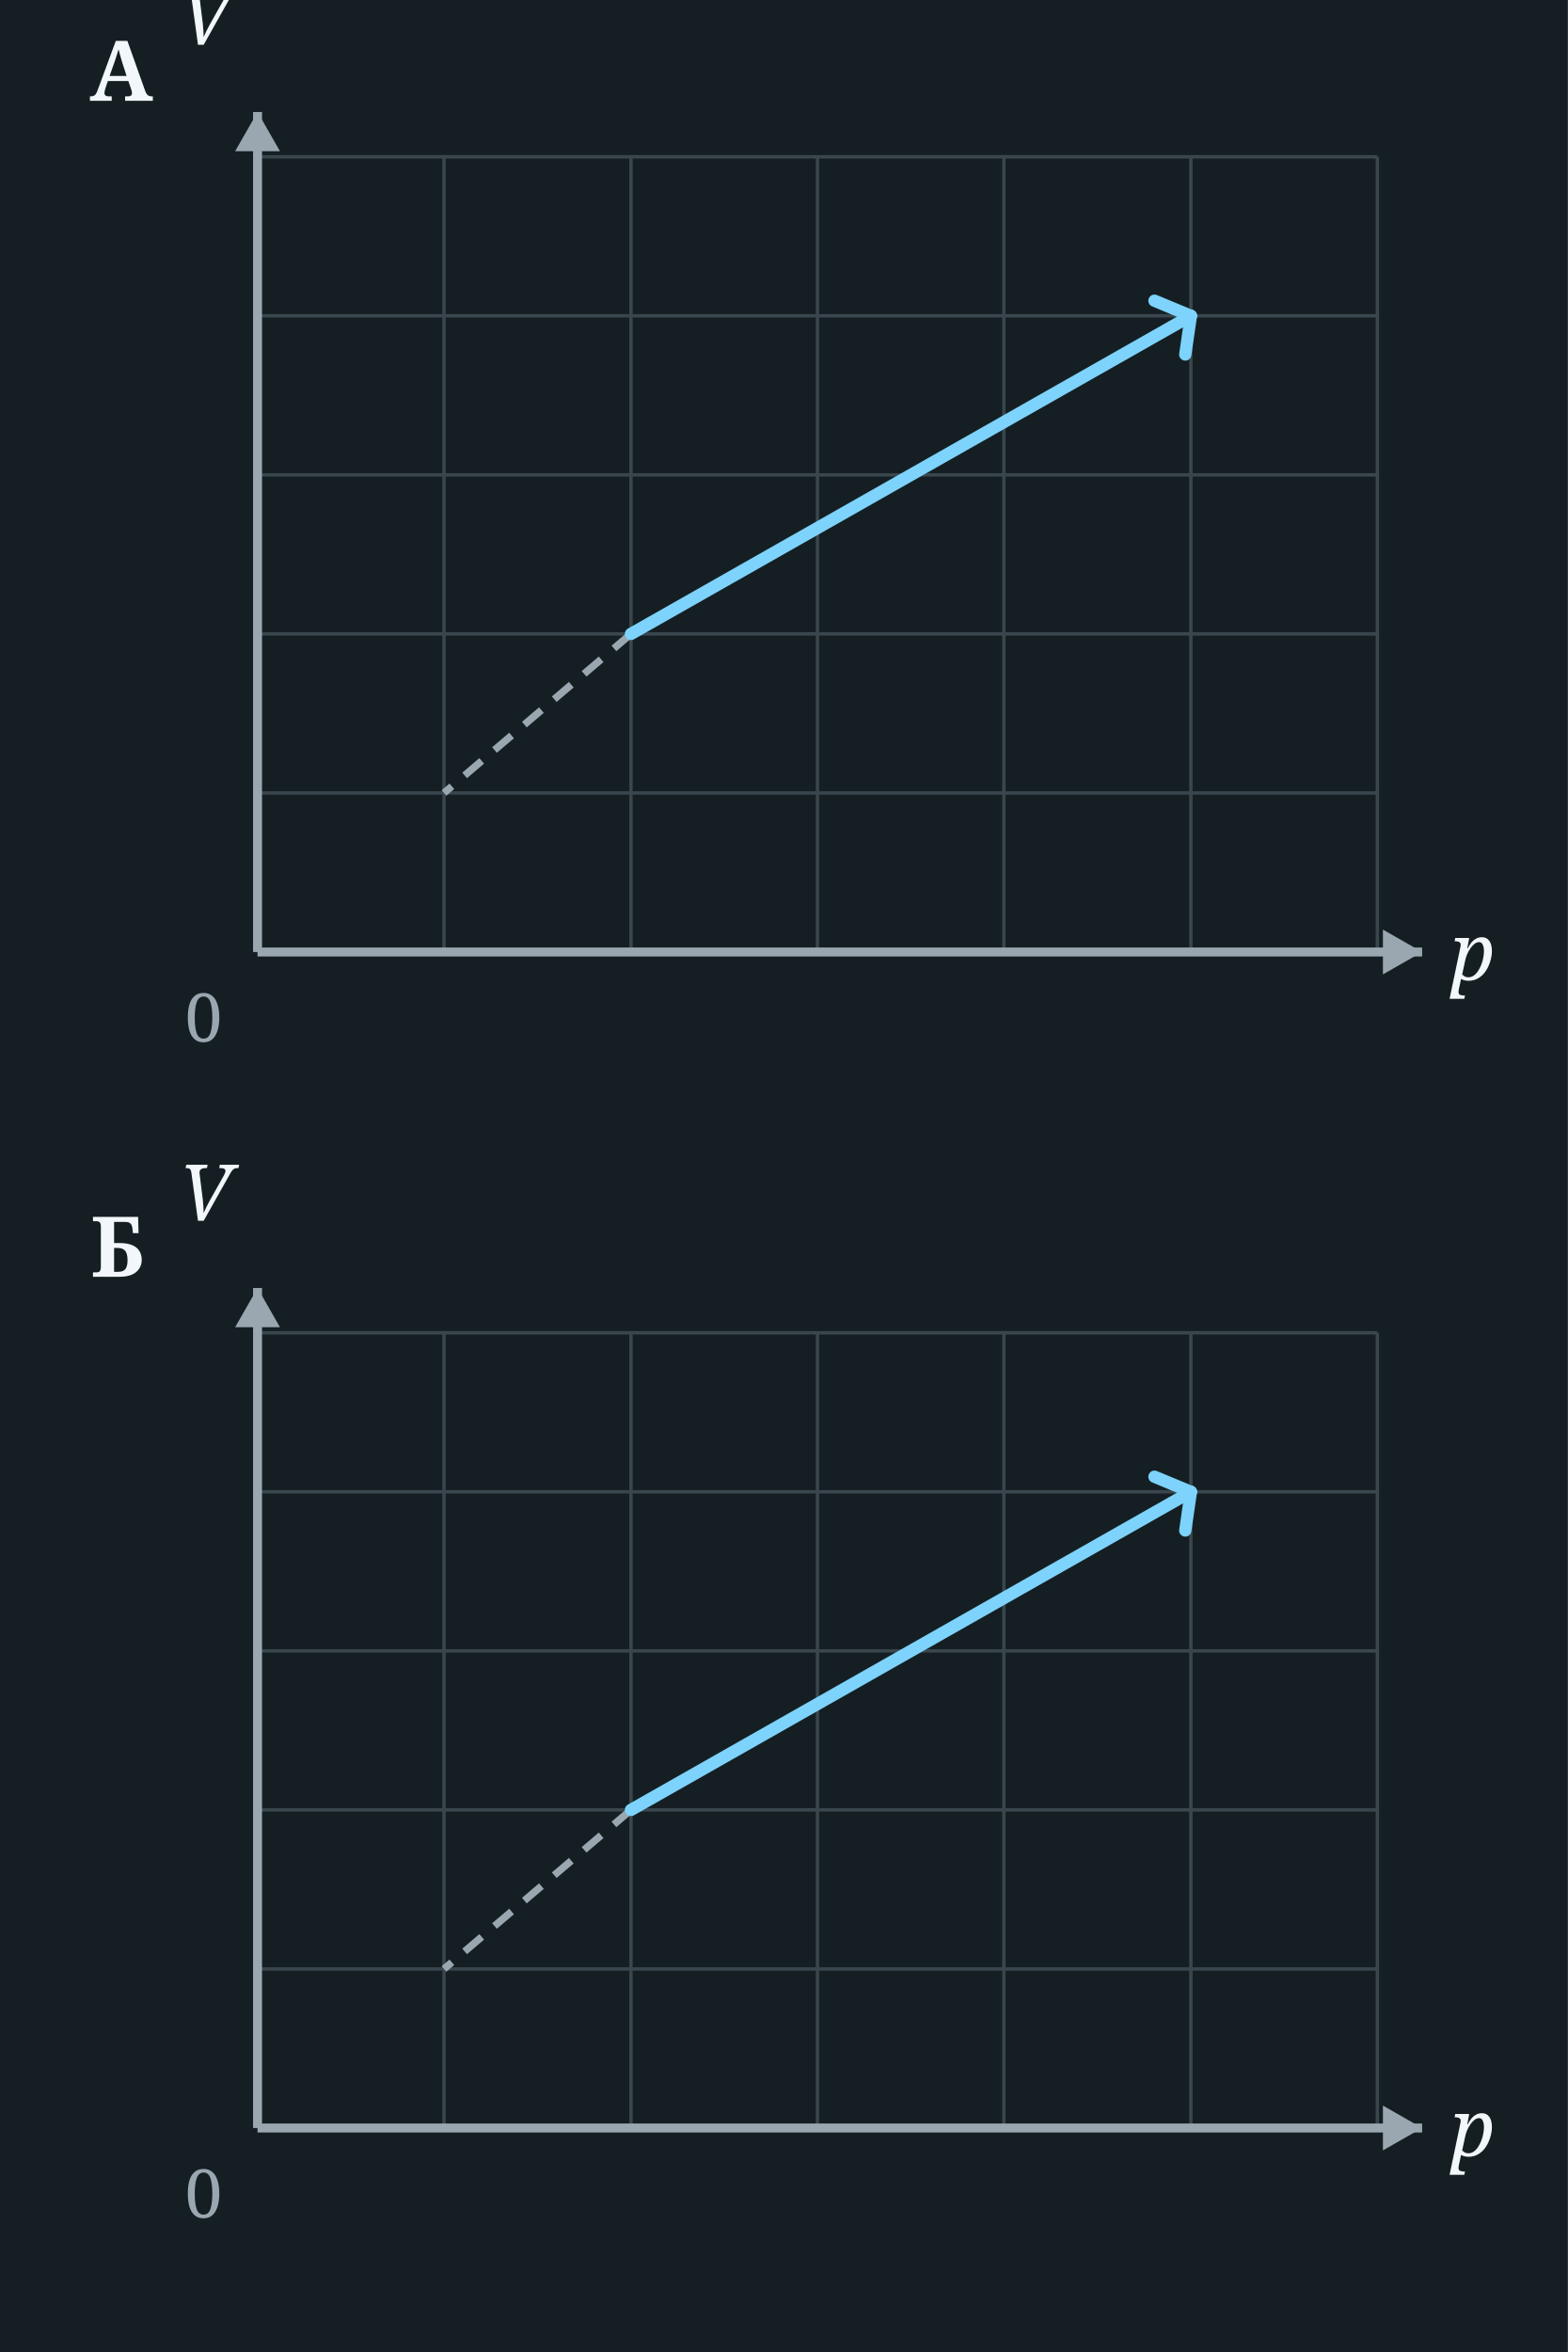
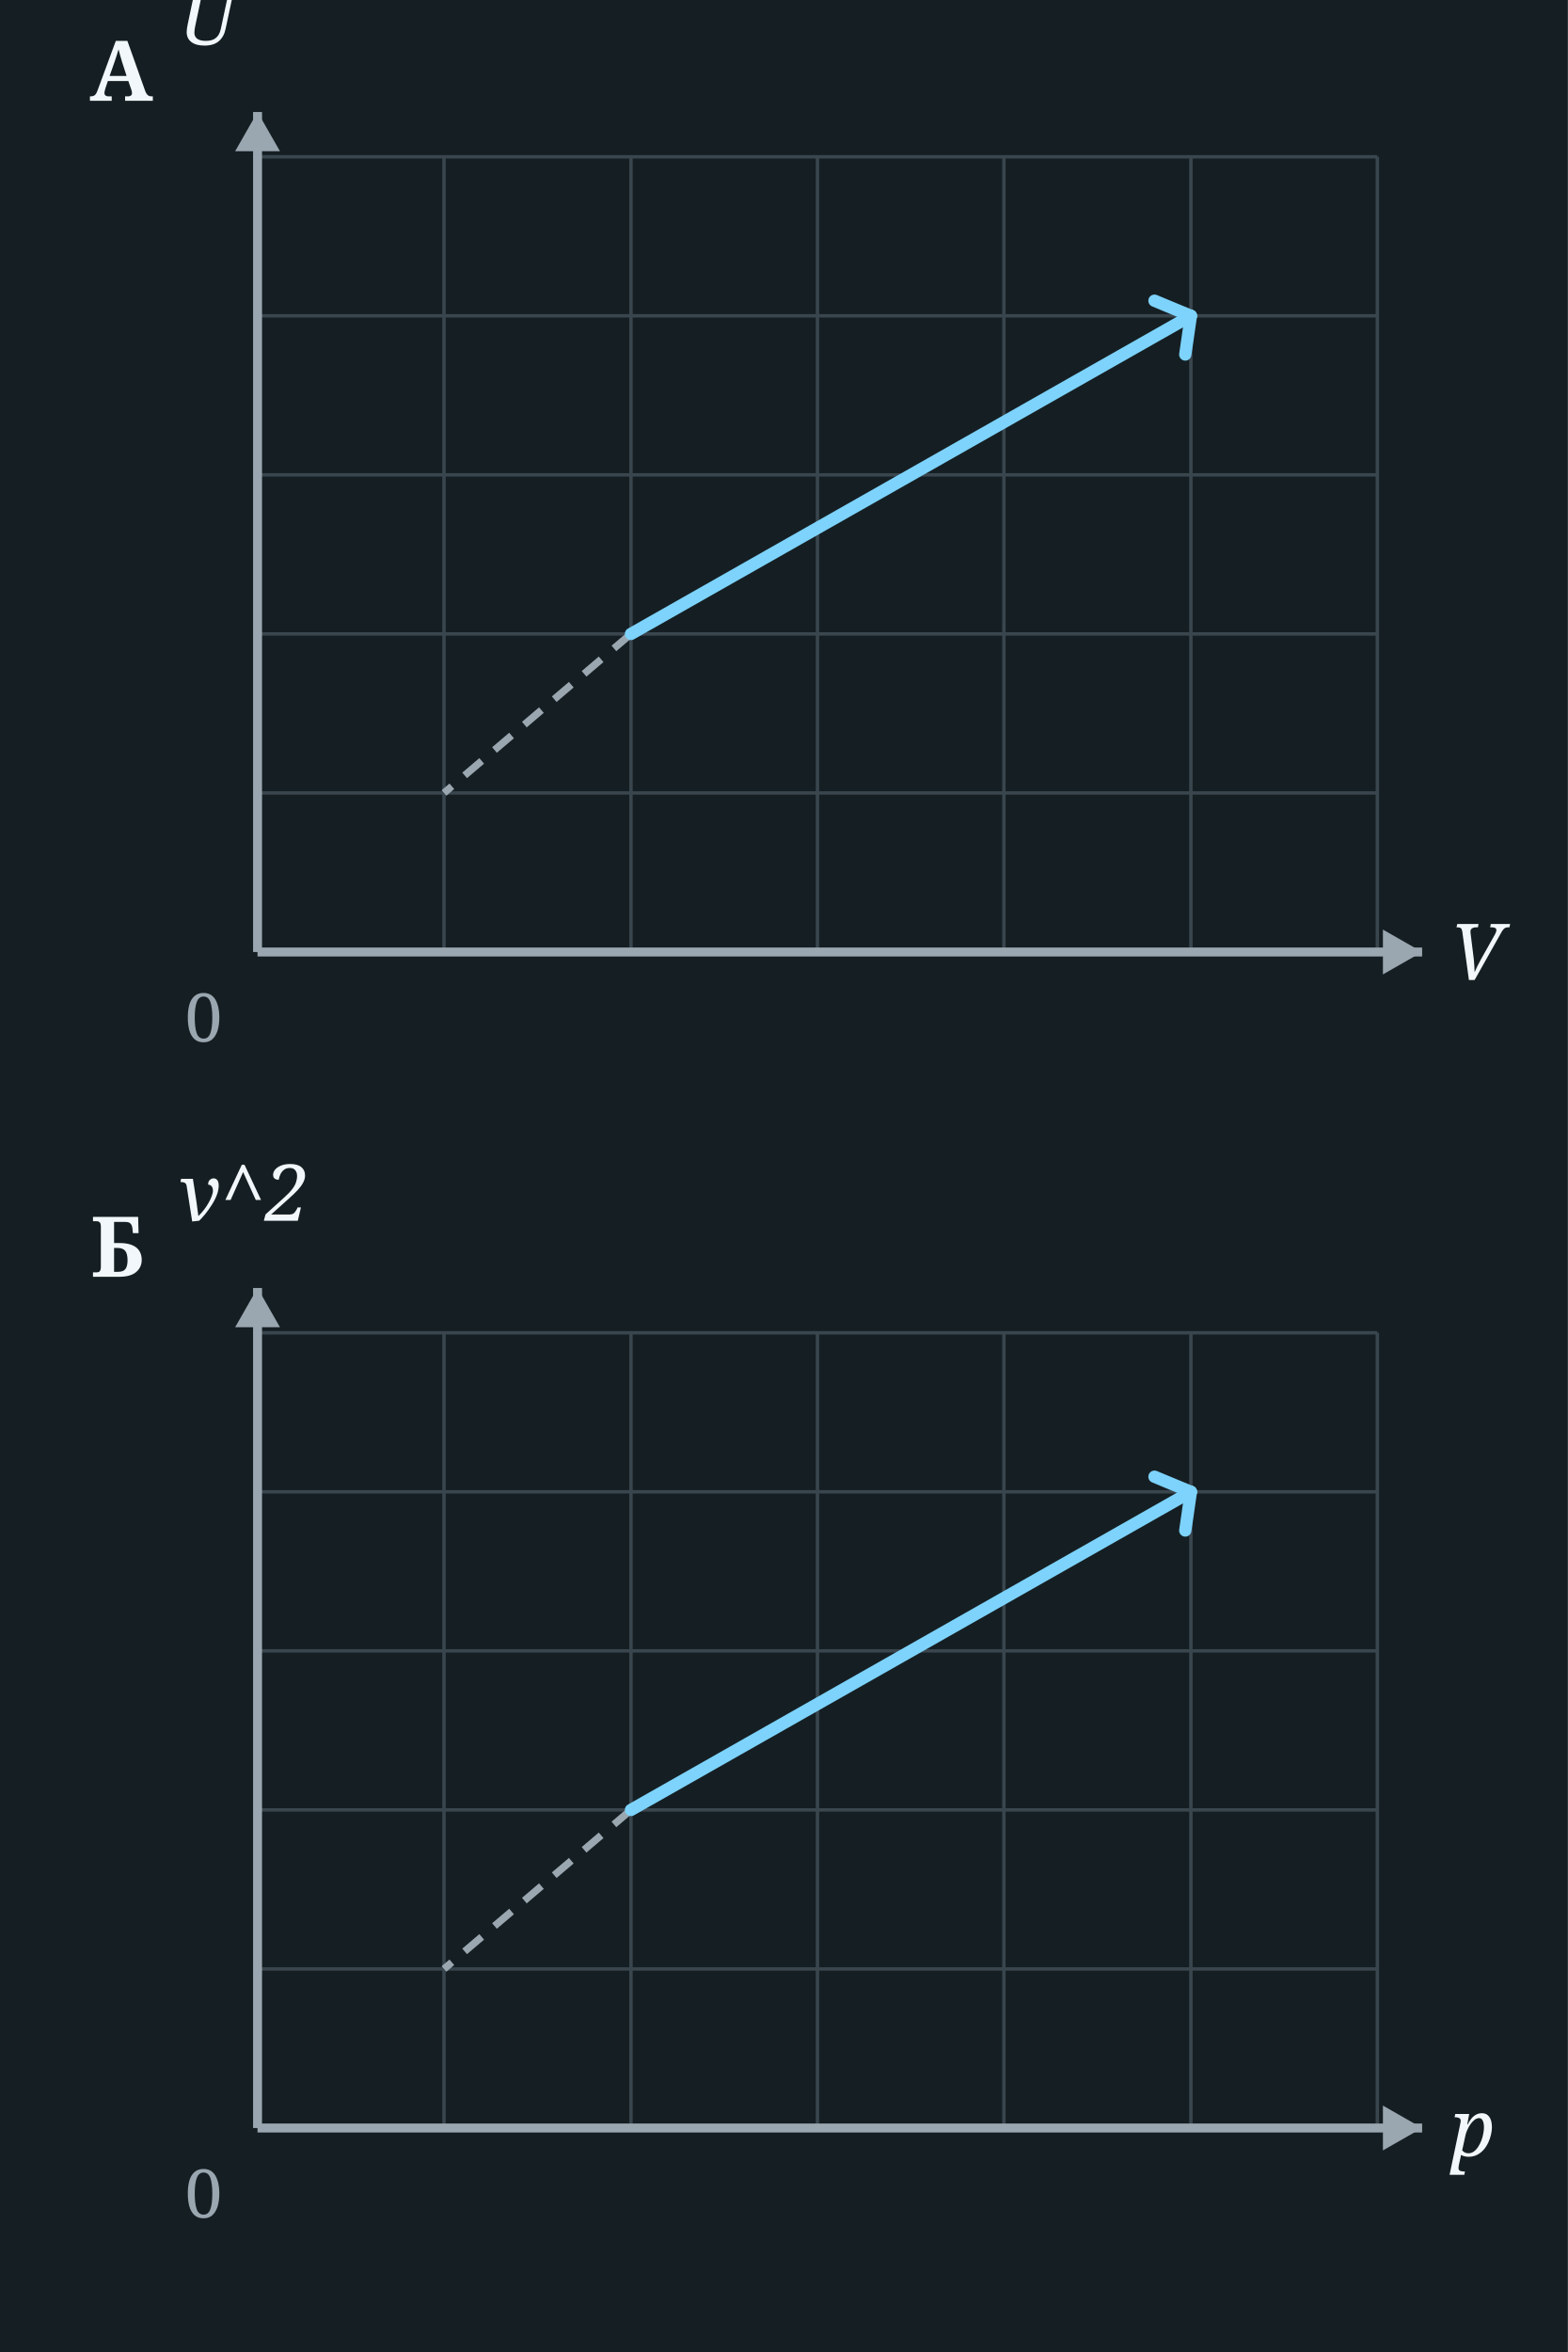
<svg xmlns="http://www.w3.org/2000/svg" viewBox="0 0 280 420" width="280" height="420">
  <rect x="0" y="0" width="280" height="420" fill="#151F23" />
  <g transform="translate(0,0)">
    <rect x="0" y="0" width="280" height="210" fill="#151F23" />
    <line x1="46.0" y1="28" x2="46.0" y2="170" stroke="#3A464E" stroke-width="0.6" />
    <line x1="79.3" y1="28" x2="79.3" y2="170" stroke="#3A464E" stroke-width="0.6" />
    <line x1="112.7" y1="28" x2="112.7" y2="170" stroke="#3A464E" stroke-width="0.6" />
    <line x1="146.0" y1="28" x2="146.0" y2="170" stroke="#3A464E" stroke-width="0.6" />
    <line x1="179.3" y1="28" x2="179.3" y2="170" stroke="#3A464E" stroke-width="0.6" />
    <line x1="212.7" y1="28" x2="212.7" y2="170" stroke="#3A464E" stroke-width="0.6" />
    <line x1="246.0" y1="28" x2="246.0" y2="170" stroke="#3A464E" stroke-width="0.6" />
    <line x1="46" y1="28.0" x2="246" y2="28.0" stroke="#3A464E" stroke-width="0.6" />
    <line x1="46" y1="56.4" x2="246" y2="56.4" stroke="#3A464E" stroke-width="0.6" />
    <line x1="46" y1="84.8" x2="246" y2="84.8" stroke="#3A464E" stroke-width="0.6" />
    <line x1="46" y1="113.2" x2="246" y2="113.2" stroke="#3A464E" stroke-width="0.6" />
    <line x1="46" y1="141.6" x2="246" y2="141.6" stroke="#3A464E" stroke-width="0.6" />
    <line x1="46" y1="170.0" x2="246" y2="170.0" stroke="#3A464E" stroke-width="0.6" />
    <line x1="46" y1="170" x2="46" y2="20" stroke="#9AA7B0" stroke-width="1.6" />
    <polygon points="42,27 50,27 46,20 " fill="#9AA7B0" />
    <line x1="46" y1="170" x2="254" y2="170" stroke="#9AA7B0" stroke-width="1.6" />
    <polygon points="247,166 247,174 254,170 " fill="#9AA7B0" />
-     <text x="259" y="175" font-family="Georgia, serif" font-style="italic" font-size="14" fill="#F2F7FB">p</text>
-     <text x="32" y="8" font-family="Georgia, serif" font-style="italic" font-size="14" fill="#F2F7FB">V</text>
+     <text x="259" y="175" font-family="Georgia, serif" font-style="italic" font-size="14" fill="#F2F7FB">V</text>
+     <text x="32" y="8" font-family="Georgia, serif" font-style="italic" font-size="14" fill="#F2F7FB">U</text>
    <text x="33" y="186" font-family="Georgia, serif" font-size="12" fill="#9AA7B0">0</text>
    <line x1="112.7" y1="113.2" x2="79.3" y2="141.6" stroke="#9AA7B0" stroke-width="1.3" stroke-dasharray="4,3" />
    <path d="M 112.7,113.2 L 212.7,56.4" fill="none" stroke="#7dd3fc" stroke-width="2.2" stroke-linecap="round" stroke-linejoin="round" />
    <line x1="212.7" y1="56.4" x2="206.2" y2="53.7" stroke="#7dd3fc" stroke-width="2.2" stroke-linecap="round" />
    <line x1="212.7" y1="56.4" x2="211.7" y2="63.3" stroke="#7dd3fc" stroke-width="2.2" stroke-linecap="round" />
    <text x="16" y="18" font-family="Georgia, serif" font-size="15" fill="#F2F7FB" font-weight="bold">А</text>
  </g>
  <g transform="translate(0,210)">
    <rect x="0" y="0" width="280" height="210" fill="#151F23" />
    <line x1="46.0" y1="28" x2="46.0" y2="170" stroke="#3A464E" stroke-width="0.6" />
    <line x1="79.3" y1="28" x2="79.3" y2="170" stroke="#3A464E" stroke-width="0.6" />
    <line x1="112.7" y1="28" x2="112.7" y2="170" stroke="#3A464E" stroke-width="0.6" />
    <line x1="146.0" y1="28" x2="146.0" y2="170" stroke="#3A464E" stroke-width="0.6" />
    <line x1="179.3" y1="28" x2="179.3" y2="170" stroke="#3A464E" stroke-width="0.6" />
    <line x1="212.7" y1="28" x2="212.7" y2="170" stroke="#3A464E" stroke-width="0.6" />
    <line x1="246.0" y1="28" x2="246.0" y2="170" stroke="#3A464E" stroke-width="0.6" />
    <line x1="46" y1="28.0" x2="246" y2="28.0" stroke="#3A464E" stroke-width="0.6" />
    <line x1="46" y1="56.4" x2="246" y2="56.4" stroke="#3A464E" stroke-width="0.6" />
    <line x1="46" y1="84.8" x2="246" y2="84.8" stroke="#3A464E" stroke-width="0.6" />
    <line x1="46" y1="113.2" x2="246" y2="113.2" stroke="#3A464E" stroke-width="0.6" />
    <line x1="46" y1="141.6" x2="246" y2="141.6" stroke="#3A464E" stroke-width="0.6" />
    <line x1="46" y1="170.0" x2="246" y2="170.0" stroke="#3A464E" stroke-width="0.6" />
    <line x1="46" y1="170" x2="46" y2="20" stroke="#9AA7B0" stroke-width="1.6" />
    <polygon points="42,27 50,27 46,20 " fill="#9AA7B0" />
    <line x1="46" y1="170" x2="254" y2="170" stroke="#9AA7B0" stroke-width="1.6" />
    <polygon points="247,166 247,174 254,170 " fill="#9AA7B0" />
    <text x="259" y="175" font-family="Georgia, serif" font-style="italic" font-size="14" fill="#F2F7FB">p</text>
-     <text x="32" y="8" font-family="Georgia, serif" font-style="italic" font-size="14" fill="#F2F7FB">V</text>
+     <text x="32" y="8" font-family="Georgia, serif" font-style="italic" font-size="14" fill="#F2F7FB">v^2</text>
    <text x="33" y="186" font-family="Georgia, serif" font-size="12" fill="#9AA7B0">0</text>
    <line x1="112.7" y1="113.2" x2="79.3" y2="141.6" stroke="#9AA7B0" stroke-width="1.3" stroke-dasharray="4,3" />
    <path d="M 112.7,113.2 L 212.7,56.4" fill="none" stroke="#7dd3fc" stroke-width="2.2" stroke-linecap="round" stroke-linejoin="round" />
    <line x1="212.7" y1="56.4" x2="206.2" y2="53.7" stroke="#7dd3fc" stroke-width="2.2" stroke-linecap="round" />
    <line x1="212.7" y1="56.4" x2="211.7" y2="63.3" stroke="#7dd3fc" stroke-width="2.2" stroke-linecap="round" />
    <text x="16" y="18" font-family="Georgia, serif" font-size="15" fill="#F2F7FB" font-weight="bold">Б</text>
  </g>
</svg>
